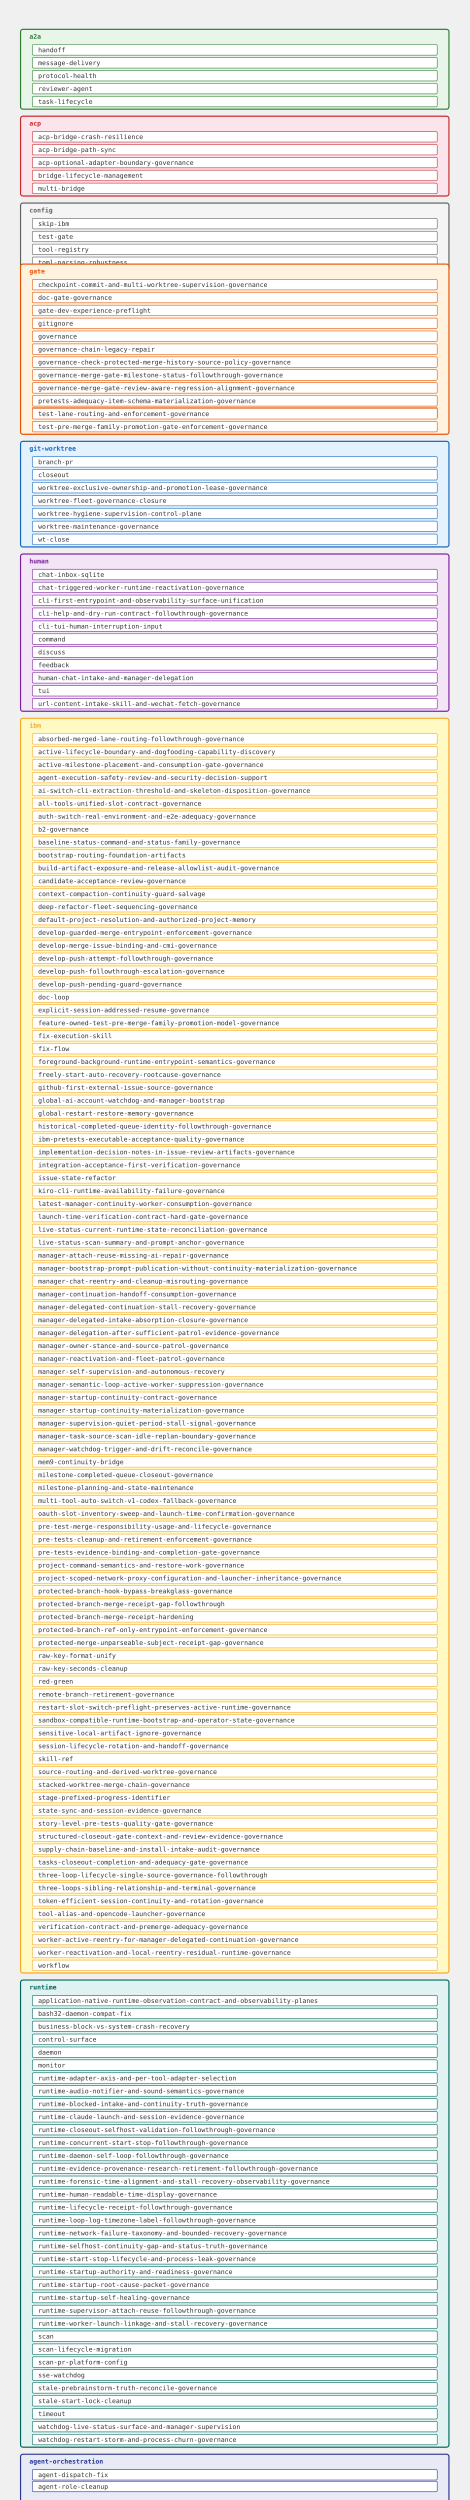
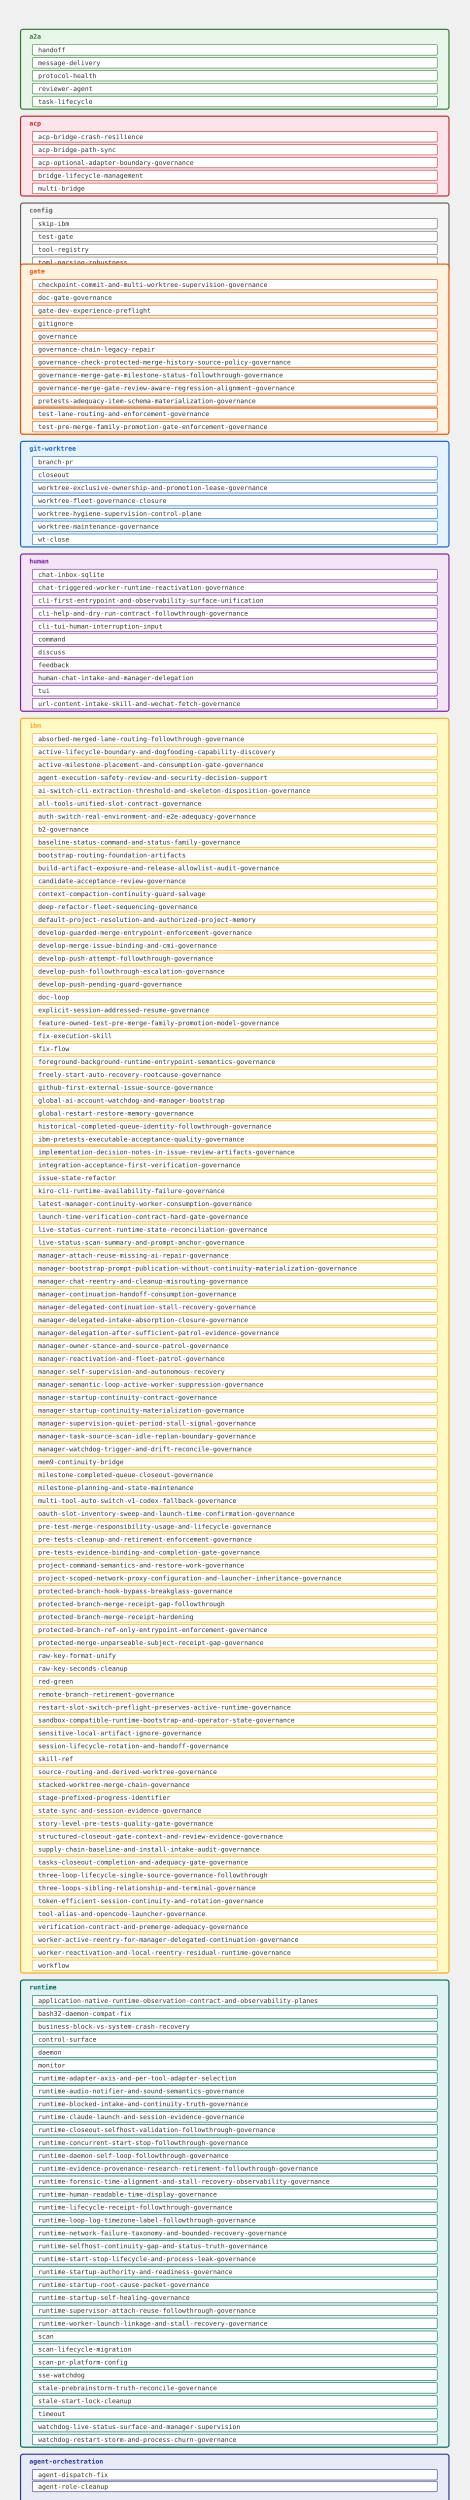
<svg xmlns="http://www.w3.org/2000/svg" viewBox="0 0 800 4260" width="800">
  <style>text { font-family: monospace; font-size: 11px; }</style>
  <rect id="epic-a2a" x="35" y="50" width="730" height="136" fill="#e8f5e9" stroke="#2e7d32" stroke-width="2" rx="4" />
  <text x="50" y="66" font-size="14" font-weight="bold" fill="#2e7d32">a2a</text>
  <rect id="story-handoff" x="55" y="76" width="690" height="18" fill="#fff" stroke="#2e7d32" stroke-width="1" rx="2" />
  <text x="65" y="89" fill="#333">handoff</text>
  <rect id="story-message-delivery" x="55" y="98" width="690" height="18" fill="#fff" stroke="#2e7d32" stroke-width="1" rx="2" />
  <text x="65" y="111" fill="#333">message-delivery</text>
  <rect id="story-protocol-health" x="55" y="120" width="690" height="18" fill="#fff" stroke="#2e7d32" stroke-width="1" rx="2" />
  <text x="65" y="133" fill="#333">protocol-health</text>
  <rect id="story-reviewer-agent" x="55" y="142" width="690" height="18" fill="#fff" stroke="#2e7d32" stroke-width="1" rx="2" />
  <text x="65" y="155" fill="#333">reviewer-agent</text>
  <rect id="story-task-lifecycle" x="55" y="164" width="690" height="18" fill="#fff" stroke="#2e7d32" stroke-width="1" rx="2" />
  <text x="65" y="177" fill="#333">task-lifecycle</text>
  <rect id="epic-acp" x="35" y="198" width="730" height="136" fill="#fce4ec" stroke="#c62828" stroke-width="2" rx="4" />
  <text x="50" y="214" font-size="14" font-weight="bold" fill="#c62828">acp</text>
  <rect id="story-acp-bridge-crash-resilience" x="55" y="224" width="690" height="18" fill="#fff" stroke="#c62828" stroke-width="1" rx="2" />
  <text x="65" y="237" fill="#333">acp-bridge-crash-resilience</text>
  <rect id="story-acp-bridge-path-sync" x="55" y="246" width="690" height="18" fill="#fff" stroke="#c62828" stroke-width="1" rx="2" />
  <text x="65" y="259" fill="#333">acp-bridge-path-sync</text>
  <rect id="story-acp-optional-adapter-boundary-governance" x="55" y="268" width="690" height="18" fill="#fff" stroke="#c62828" stroke-width="1" rx="2" />
  <text x="65" y="281" fill="#333">acp-optional-adapter-boundary-governance</text>
  <rect id="story-bridge-lifecycle-management" x="55" y="290" width="690" height="18" fill="#fff" stroke="#c62828" stroke-width="1" rx="2" />
  <text x="65" y="303" fill="#333">bridge-lifecycle-management</text>
  <rect id="story-multi-bridge" x="55" y="312" width="690" height="18" fill="#fff" stroke="#c62828" stroke-width="1" rx="2" />
  <text x="65" y="325" fill="#333">multi-bridge</text>
  <rect id="epic-config" x="35" y="346" width="730" height="114" fill="#f5f5f5" stroke="#616161" stroke-width="2" rx="4" />
  <text x="50" y="362" font-size="14" font-weight="bold" fill="#616161">config</text>
  <rect id="story-skip-ibm" x="55" y="372" width="690" height="18" fill="#fff" stroke="#616161" stroke-width="1" rx="2" />
  <text x="65" y="385" fill="#333">skip-ibm</text>
  <rect id="story-test-gate" x="55" y="394" width="690" height="18" fill="#fff" stroke="#616161" stroke-width="1" rx="2" />
  <text x="65" y="407" fill="#333">test-gate</text>
  <rect id="story-tool-registry" x="55" y="416" width="690" height="18" fill="#fff" stroke="#616161" stroke-width="1" rx="2" />
  <text x="65" y="429" fill="#333">tool-registry</text>
  <rect id="story-toml-parsing-robustness" x="55" y="438" width="690" height="18" fill="#fff" stroke="#616161" stroke-width="1" rx="2" />
  <text x="65" y="451" fill="#333">toml-parsing-robustness</text>
  <rect id="epic-gate" x="35" y="450" width="730" height="290" fill="#fff3e0" stroke="#e65100" stroke-width="2" rx="4" />
  <text x="50" y="466" font-size="14" font-weight="bold" fill="#e65100">gate</text>
  <rect id="story-checkpoint-commit-and-multi-worktree-supervision-governance" x="55" y="476" width="690" height="18" fill="#fff" stroke="#e65100" stroke-width="1" rx="2" />
  <text x="65" y="489" fill="#333">checkpoint-commit-and-multi-worktree-supervision-governance</text>
  <rect id="story-doc-gate-governance" x="55" y="498" width="690" height="18" fill="#fff" stroke="#e65100" stroke-width="1" rx="2" />
  <text x="65" y="511" fill="#333">doc-gate-governance</text>
  <rect id="story-gate-dev-experience-preflight" x="55" y="520" width="690" height="18" fill="#fff" stroke="#e65100" stroke-width="1" rx="2" />
  <text x="65" y="533" fill="#333">gate-dev-experience-preflight</text>
  <rect id="story-gitignore" x="55" y="542" width="690" height="18" fill="#fff" stroke="#e65100" stroke-width="1" rx="2" />
  <text x="65" y="555" fill="#333">gitignore</text>
  <rect id="story-governance" x="55" y="564" width="690" height="18" fill="#fff" stroke="#e65100" stroke-width="1" rx="2" />
  <text x="65" y="577" fill="#333">governance</text>
  <rect id="story-governance-chain-legacy-repair" x="55" y="586" width="690" height="18" fill="#fff" stroke="#e65100" stroke-width="1" rx="2" />
  <text x="65" y="599" fill="#333">governance-chain-legacy-repair</text>
  <rect id="story-governance-check-protected-merge-history-source-policy-governance" x="55" y="608" width="690" height="18" fill="#fff" stroke="#e65100" stroke-width="1" rx="2" />
  <text x="65" y="621" fill="#333">governance-check-protected-merge-history-source-policy-governance</text>
  <rect id="story-governance-merge-gate-milestone-status-followthrough-governance" x="55" y="630" width="690" height="18" fill="#fff" stroke="#e65100" stroke-width="1" rx="2" />
  <text x="65" y="643" fill="#333">governance-merge-gate-milestone-status-followthrough-governance</text>
  <rect id="story-governance-merge-gate-review-aware-regression-alignment-governance" x="55" y="652" width="690" height="18" fill="#fff" stroke="#e65100" stroke-width="1" rx="2" />
  <text x="65" y="665" fill="#333">governance-merge-gate-review-aware-regression-alignment-governance</text>
  <rect id="story-pretests-adequacy-item-schema-materialization-governance" x="55" y="674" width="690" height="18" fill="#fff" stroke="#e65100" stroke-width="1" rx="2" />
  <text x="65" y="687" fill="#333">pretests-adequacy-item-schema-materialization-governance</text>
  <rect id="story-pretests-gate-field-parsing-compat" x="55" y="694" width="690" height="18" fill="#fff" stroke="#e65100" stroke-width="1" rx="2" />
  <text x="65" y="707" fill="#333">pretests-gate-field-parsing-compat</text>
  <rect id="story-test-lane-routing-and-enforcement-governance" x="55" y="696" width="690" height="18" fill="#fff" stroke="#e65100" stroke-width="1" rx="2" />
  <text x="65" y="709" fill="#333">test-lane-routing-and-enforcement-governance</text>
  <rect id="story-test-pre-merge-family-promotion-gate-enforcement-governance" x="55" y="718" width="690" height="18" fill="#fff" stroke="#e65100" stroke-width="1" rx="2" />
  <text x="65" y="731" fill="#333">test-pre-merge-family-promotion-gate-enforcement-governance</text>
  <rect id="epic-git-worktree" x="35" y="752" width="730" height="180" fill="#e3f2fd" stroke="#1565c0" stroke-width="2" rx="4" />
  <text x="50" y="768" font-size="14" font-weight="bold" fill="#1565c0">git-worktree</text>
  <rect id="story-branch-pr" x="55" y="778" width="690" height="18" fill="#fff" stroke="#1565c0" stroke-width="1" rx="2" />
  <text x="65" y="791" fill="#333">branch-pr</text>
  <rect id="story-closeout" x="55" y="800" width="690" height="18" fill="#fff" stroke="#1565c0" stroke-width="1" rx="2" />
  <text x="65" y="813" fill="#333">closeout</text>
  <rect id="story-worktree-exclusive-ownership-and-promotion-lease-governance" x="55" y="822" width="690" height="18" fill="#fff" stroke="#1565c0" stroke-width="1" rx="2" />
  <text x="65" y="835" fill="#333">worktree-exclusive-ownership-and-promotion-lease-governance</text>
  <rect id="story-worktree-fleet-governance-closure" x="55" y="844" width="690" height="18" fill="#fff" stroke="#1565c0" stroke-width="1" rx="2" />
  <text x="65" y="857" fill="#333">worktree-fleet-governance-closure</text>
  <rect id="story-worktree-hygiene-supervision-control-plane" x="55" y="866" width="690" height="18" fill="#fff" stroke="#1565c0" stroke-width="1" rx="2" />
  <text x="65" y="879" fill="#333">worktree-hygiene-supervision-control-plane</text>
  <rect id="story-worktree-maintenance-governance" x="55" y="888" width="690" height="18" fill="#fff" stroke="#1565c0" stroke-width="1" rx="2" />
  <text x="65" y="901" fill="#333">worktree-maintenance-governance</text>
  <rect id="story-wt-close" x="55" y="910" width="690" height="18" fill="#fff" stroke="#1565c0" stroke-width="1" rx="2" />
  <text x="65" y="923" fill="#333">wt-close</text>
  <rect id="epic-human" x="35" y="944" width="730" height="268" fill="#f3e5f5" stroke="#7b1fa2" stroke-width="2" rx="4" />
  <text x="50" y="960" font-size="14" font-weight="bold" fill="#7b1fa2">human</text>
  <rect id="story-chat-inbox-sqlite" x="55" y="970" width="690" height="18" fill="#fff" stroke="#7b1fa2" stroke-width="1" rx="2" />
  <text x="65" y="983" fill="#333">chat-inbox-sqlite</text>
  <rect id="story-chat-triggered-worker-runtime-reactivation-governance" x="55" y="992" width="690" height="18" fill="#fff" stroke="#7b1fa2" stroke-width="1" rx="2" />
  <text x="65" y="1005" fill="#333">chat-triggered-worker-runtime-reactivation-governance</text>
  <rect id="story-cli-first-entrypoint-and-observability-surface-unification" x="55" y="1014" width="690" height="18" fill="#fff" stroke="#7b1fa2" stroke-width="1" rx="2" />
  <text x="65" y="1027" fill="#333">cli-first-entrypoint-and-observability-surface-unification</text>
  <rect id="story-cli-help-and-dry-run-contract-followthrough-governance" x="55" y="1036" width="690" height="18" fill="#fff" stroke="#7b1fa2" stroke-width="1" rx="2" />
  <text x="65" y="1049" fill="#333">cli-help-and-dry-run-contract-followthrough-governance</text>
  <rect id="story-cli-tui-human-interruption-input" x="55" y="1058" width="690" height="18" fill="#fff" stroke="#7b1fa2" stroke-width="1" rx="2" />
  <text x="65" y="1071" fill="#333">cli-tui-human-interruption-input</text>
  <rect id="story-command" x="55" y="1080" width="690" height="18" fill="#fff" stroke="#7b1fa2" stroke-width="1" rx="2" />
  <text x="65" y="1093" fill="#333">command</text>
  <rect id="story-discuss" x="55" y="1102" width="690" height="18" fill="#fff" stroke="#7b1fa2" stroke-width="1" rx="2" />
  <text x="65" y="1115" fill="#333">discuss</text>
  <rect id="story-feedback" x="55" y="1124" width="690" height="18" fill="#fff" stroke="#7b1fa2" stroke-width="1" rx="2" />
  <text x="65" y="1137" fill="#333">feedback</text>
  <rect id="story-human-chat-intake-and-manager-delegation" x="55" y="1146" width="690" height="18" fill="#fff" stroke="#7b1fa2" stroke-width="1" rx="2" />
  <text x="65" y="1159" fill="#333">human-chat-intake-and-manager-delegation</text>
  <rect id="story-tui" x="55" y="1168" width="690" height="18" fill="#fff" stroke="#7b1fa2" stroke-width="1" rx="2" />
  <text x="65" y="1181" fill="#333">tui</text>
  <rect id="story-url-content-intake-skill-and-wechat-fetch-governance" x="55" y="1190" width="690" height="18" fill="#fff" stroke="#7b1fa2" stroke-width="1" rx="2" />
  <text x="65" y="1203" fill="#333">url-content-intake-skill-and-wechat-fetch-governance</text>
  <rect id="epic-ibm" x="35" y="1224" width="730" height="2138" fill="#fff9c4" stroke="#f9a825" stroke-width="2" rx="4" />
  <text x="50" y="1240" font-size="14" font-weight="bold" fill="#f9a825">ibm</text>
  <rect id="story-absorbed-merged-lane-routing-followthrough-governance" x="55" y="1250" width="690" height="18" fill="#fff" stroke="#f9a825" stroke-width="1" rx="2" />
  <text x="65" y="1263" fill="#333">absorbed-merged-lane-routing-followthrough-governance</text>
  <rect id="story-active-lifecycle-boundary-and-dogfooding-capability-discovery" x="55" y="1272" width="690" height="18" fill="#fff" stroke="#f9a825" stroke-width="1" rx="2" />
  <text x="65" y="1285" fill="#333">active-lifecycle-boundary-and-dogfooding-capability-discovery</text>
  <rect id="story-active-milestone-placement-and-consumption-gate-governance" x="55" y="1294" width="690" height="18" fill="#fff" stroke="#f9a825" stroke-width="1" rx="2" />
  <text x="65" y="1307" fill="#333">active-milestone-placement-and-consumption-gate-governance</text>
  <rect id="story-agent-execution-safety-review-and-security-decision-support" x="55" y="1316" width="690" height="18" fill="#fff" stroke="#f9a825" stroke-width="1" rx="2" />
  <text x="65" y="1329" fill="#333">agent-execution-safety-review-and-security-decision-support</text>
  <rect id="story-ai-switch-cli-extraction-threshold-and-skeleton-disposition-governance" x="55" y="1338" width="690" height="18" fill="#fff" stroke="#f9a825" stroke-width="1" rx="2" />
  <text x="65" y="1351" fill="#333">ai-switch-cli-extraction-threshold-and-skeleton-disposition-governance</text>
  <rect id="story-all-tools-unified-slot-contract-governance" x="55" y="1360" width="690" height="18" fill="#fff" stroke="#f9a825" stroke-width="1" rx="2" />
  <text x="65" y="1373" fill="#333">all-tools-unified-slot-contract-governance</text>
  <rect id="story-auth-switch-real-environment-and-e2e-adequacy-governance" x="55" y="1382" width="690" height="18" fill="#fff" stroke="#f9a825" stroke-width="1" rx="2" />
  <text x="65" y="1395" fill="#333">auth-switch-real-environment-and-e2e-adequacy-governance</text>
  <rect id="story-b2-governance" x="55" y="1404" width="690" height="18" fill="#fff" stroke="#f9a825" stroke-width="1" rx="2" />
  <text x="65" y="1417" fill="#333">b2-governance</text>
  <rect id="story-baseline-status-command-and-status-family-governance" x="55" y="1426" width="690" height="18" fill="#fff" stroke="#f9a825" stroke-width="1" rx="2" />
  <text x="65" y="1439" fill="#333">baseline-status-command-and-status-family-governance</text>
  <rect id="story-bootstrap-routing-foundation-artifacts" x="55" y="1448" width="690" height="18" fill="#fff" stroke="#f9a825" stroke-width="1" rx="2" />
  <text x="65" y="1461" fill="#333">bootstrap-routing-foundation-artifacts</text>
  <rect id="story-build-artifact-exposure-and-release-allowlist-audit-governance" x="55" y="1470" width="690" height="18" fill="#fff" stroke="#f9a825" stroke-width="1" rx="2" />
  <text x="65" y="1483" fill="#333">build-artifact-exposure-and-release-allowlist-audit-governance</text>
  <rect id="story-candidate-acceptance-review-governance" x="55" y="1492" width="690" height="18" fill="#fff" stroke="#f9a825" stroke-width="1" rx="2" />
  <text x="65" y="1505" fill="#333">candidate-acceptance-review-governance</text>
  <rect id="story-context-compaction-continuity-guard-salvage" x="55" y="1514" width="690" height="18" fill="#fff" stroke="#f9a825" stroke-width="1" rx="2" />
  <text x="65" y="1527" fill="#333">context-compaction-continuity-guard-salvage</text>
  <rect id="story-deep-refactor-fleet-sequencing-governance" x="55" y="1536" width="690" height="18" fill="#fff" stroke="#f9a825" stroke-width="1" rx="2" />
  <text x="65" y="1549" fill="#333">deep-refactor-fleet-sequencing-governance</text>
  <rect id="story-default-project-resolution-and-authorized-project-memory" x="55" y="1558" width="690" height="18" fill="#fff" stroke="#f9a825" stroke-width="1" rx="2" />
  <text x="65" y="1571" fill="#333">default-project-resolution-and-authorized-project-memory</text>
  <rect id="story-develop-guarded-merge-entrypoint-enforcement-governance" x="55" y="1580" width="690" height="18" fill="#fff" stroke="#f9a825" stroke-width="1" rx="2" />
  <text x="65" y="1593" fill="#333">develop-guarded-merge-entrypoint-enforcement-governance</text>
  <rect id="story-develop-merge-issue-binding-and-cmi-governance" x="55" y="1602" width="690" height="18" fill="#fff" stroke="#f9a825" stroke-width="1" rx="2" />
  <text x="65" y="1615" fill="#333">develop-merge-issue-binding-and-cmi-governance</text>
  <rect id="story-develop-push-attempt-followthrough-governance" x="55" y="1624" width="690" height="18" fill="#fff" stroke="#f9a825" stroke-width="1" rx="2" />
  <text x="65" y="1637" fill="#333">develop-push-attempt-followthrough-governance</text>
  <rect id="story-develop-push-followthrough-escalation-governance" x="55" y="1646" width="690" height="18" fill="#fff" stroke="#f9a825" stroke-width="1" rx="2" />
  <text x="65" y="1659" fill="#333">develop-push-followthrough-escalation-governance</text>
  <rect id="story-develop-push-pending-guard-governance" x="55" y="1668" width="690" height="18" fill="#fff" stroke="#f9a825" stroke-width="1" rx="2" />
  <text x="65" y="1681" fill="#333">develop-push-pending-guard-governance</text>
  <rect id="story-doc-loop" x="55" y="1690" width="690" height="18" fill="#fff" stroke="#f9a825" stroke-width="1" rx="2" />
  <text x="65" y="1703" fill="#333">doc-loop</text>
  <rect id="story-explicit-session-addressed-resume-governance" x="55" y="1712" width="690" height="18" fill="#fff" stroke="#f9a825" stroke-width="1" rx="2" />
  <text x="65" y="1725" fill="#333">explicit-session-addressed-resume-governance</text>
  <rect id="story-feature-owned-test-pre-merge-family-promotion-model-governance" x="55" y="1734" width="690" height="18" fill="#fff" stroke="#f9a825" stroke-width="1" rx="2" />
  <text x="65" y="1747" fill="#333">feature-owned-test-pre-merge-family-promotion-model-governance</text>
  <rect id="story-fix-execution-skill" x="55" y="1756" width="690" height="18" fill="#fff" stroke="#f9a825" stroke-width="1" rx="2" />
  <text x="65" y="1769" fill="#333">fix-execution-skill</text>
  <rect id="story-fix-flow" x="55" y="1778" width="690" height="18" fill="#fff" stroke="#f9a825" stroke-width="1" rx="2" />
  <text x="65" y="1791" fill="#333">fix-flow</text>
  <rect id="story-foreground-background-runtime-entrypoint-semantics-governance" x="55" y="1800" width="690" height="18" fill="#fff" stroke="#f9a825" stroke-width="1" rx="2" />
  <text x="65" y="1813" fill="#333">foreground-background-runtime-entrypoint-semantics-governance</text>
  <rect id="story-freely-start-auto-recovery-rootcause-governance" x="55" y="1822" width="690" height="18" fill="#fff" stroke="#f9a825" stroke-width="1" rx="2" />
  <text x="65" y="1835" fill="#333">freely-start-auto-recovery-rootcause-governance</text>
  <rect id="story-github-first-external-issue-source-governance" x="55" y="1844" width="690" height="18" fill="#fff" stroke="#f9a825" stroke-width="1" rx="2" />
  <text x="65" y="1857" fill="#333">github-first-external-issue-source-governance</text>
  <rect id="story-global-ai-account-watchdog-and-manager-bootstrap" x="55" y="1866" width="690" height="18" fill="#fff" stroke="#f9a825" stroke-width="1" rx="2" />
  <text x="65" y="1879" fill="#333">global-ai-account-watchdog-and-manager-bootstrap</text>
  <rect id="story-global-restart-restore-memory-governance" x="55" y="1888" width="690" height="18" fill="#fff" stroke="#f9a825" stroke-width="1" rx="2" />
  <text x="65" y="1901" fill="#333">global-restart-restore-memory-governance</text>
  <rect id="story-historical-completed-queue-identity-followthrough-governance" x="55" y="1910" width="690" height="18" fill="#fff" stroke="#f9a825" stroke-width="1" rx="2" />
  <text x="65" y="1923" fill="#333">historical-completed-queue-identity-followthrough-governance</text>
  <rect id="story-ibm-pretests-executable-acceptance-quality-governance" x="55" y="1932" width="690" height="18" fill="#fff" stroke="#f9a825" stroke-width="1" rx="2" />
  <text x="65" y="1945" fill="#333">ibm-pretests-executable-acceptance-quality-governance</text>
+   <rect id="story-skill-lifecycle-reference" x="55" y="1952" width="690" height="18" fill="#fff" stroke="#f9a825" stroke-width="1" rx="2" />
+   <text x="65" y="1965" fill="#333">skill-lifecycle-reference</text>
  <rect id="story-implementation-decision-notes-in-issue-review-artifacts-governance" x="55" y="1954" width="690" height="18" fill="#fff" stroke="#f9a825" stroke-width="1" rx="2" />
  <text x="65" y="1967" fill="#333">implementation-decision-notes-in-issue-review-artifacts-governance</text>
  <rect id="story-integration-acceptance-first-verification-governance" x="55" y="1976" width="690" height="18" fill="#fff" stroke="#f9a825" stroke-width="1" rx="2" />
  <text x="65" y="1989" fill="#333">integration-acceptance-first-verification-governance</text>
  <rect id="story-issue-state-refactor" x="55" y="1998" width="690" height="18" fill="#fff" stroke="#f9a825" stroke-width="1" rx="2" />
  <text x="65" y="2011" fill="#333">issue-state-refactor</text>
  <rect id="story-kiro-cli-runtime-availability-failure-governance" x="55" y="2020" width="690" height="18" fill="#fff" stroke="#f9a825" stroke-width="1" rx="2" />
  <text x="65" y="2033" fill="#333">kiro-cli-runtime-availability-failure-governance</text>
  <rect id="story-latest-manager-continuity-worker-consumption-governance" x="55" y="2042" width="690" height="18" fill="#fff" stroke="#f9a825" stroke-width="1" rx="2" />
  <text x="65" y="2055" fill="#333">latest-manager-continuity-worker-consumption-governance</text>
  <rect id="story-launch-time-verification-contract-hard-gate-governance" x="55" y="2064" width="690" height="18" fill="#fff" stroke="#f9a825" stroke-width="1" rx="2" />
  <text x="65" y="2077" fill="#333">launch-time-verification-contract-hard-gate-governance</text>
  <rect id="story-live-status-current-runtime-state-reconciliation-governance" x="55" y="2086" width="690" height="18" fill="#fff" stroke="#f9a825" stroke-width="1" rx="2" />
  <text x="65" y="2099" fill="#333">live-status-current-runtime-state-reconciliation-governance</text>
  <rect id="story-live-status-scan-summary-and-prompt-anchor-governance" x="55" y="2108" width="690" height="18" fill="#fff" stroke="#f9a825" stroke-width="1" rx="2" />
  <text x="65" y="2121" fill="#333">live-status-scan-summary-and-prompt-anchor-governance</text>
  <rect id="story-manager-attach-reuse-missing-ai-repair-governance" x="55" y="2130" width="690" height="18" fill="#fff" stroke="#f9a825" stroke-width="1" rx="2" />
  <text x="65" y="2143" fill="#333">manager-attach-reuse-missing-ai-repair-governance</text>
  <rect id="story-manager-bootstrap-prompt-publication-without-continuity-materialization-governance" x="55" y="2152" width="690" height="18" fill="#fff" stroke="#f9a825" stroke-width="1" rx="2" />
  <text x="65" y="2165" fill="#333">manager-bootstrap-prompt-publication-without-continuity-materialization-governance</text>
  <rect id="story-manager-chat-reentry-and-cleanup-misrouting-governance" x="55" y="2174" width="690" height="18" fill="#fff" stroke="#f9a825" stroke-width="1" rx="2" />
  <text x="65" y="2187" fill="#333">manager-chat-reentry-and-cleanup-misrouting-governance</text>
  <rect id="story-manager-continuation-handoff-consumption-governance" x="55" y="2196" width="690" height="18" fill="#fff" stroke="#f9a825" stroke-width="1" rx="2" />
  <text x="65" y="2209" fill="#333">manager-continuation-handoff-consumption-governance</text>
  <rect id="story-manager-delegated-continuation-stall-recovery-governance" x="55" y="2218" width="690" height="18" fill="#fff" stroke="#f9a825" stroke-width="1" rx="2" />
  <text x="65" y="2231" fill="#333">manager-delegated-continuation-stall-recovery-governance</text>
  <rect id="story-manager-delegated-intake-absorption-closure-governance" x="55" y="2240" width="690" height="18" fill="#fff" stroke="#f9a825" stroke-width="1" rx="2" />
  <text x="65" y="2253" fill="#333">manager-delegated-intake-absorption-closure-governance</text>
  <rect id="story-manager-delegation-after-sufficient-patrol-evidence-governance" x="55" y="2262" width="690" height="18" fill="#fff" stroke="#f9a825" stroke-width="1" rx="2" />
  <text x="65" y="2275" fill="#333">manager-delegation-after-sufficient-patrol-evidence-governance</text>
  <rect id="story-manager-owner-stance-and-source-patrol-governance" x="55" y="2284" width="690" height="18" fill="#fff" stroke="#f9a825" stroke-width="1" rx="2" />
  <text x="65" y="2297" fill="#333">manager-owner-stance-and-source-patrol-governance</text>
  <rect id="story-manager-reactivation-and-fleet-patrol-governance" x="55" y="2306" width="690" height="18" fill="#fff" stroke="#f9a825" stroke-width="1" rx="2" />
  <text x="65" y="2319" fill="#333">manager-reactivation-and-fleet-patrol-governance</text>
  <rect id="story-manager-self-supervision-and-autonomous-recovery" x="55" y="2328" width="690" height="18" fill="#fff" stroke="#f9a825" stroke-width="1" rx="2" />
  <text x="65" y="2341" fill="#333">manager-self-supervision-and-autonomous-recovery</text>
  <rect id="story-manager-semantic-loop-active-worker-suppression-governance" x="55" y="2350" width="690" height="18" fill="#fff" stroke="#f9a825" stroke-width="1" rx="2" />
  <text x="65" y="2363" fill="#333">manager-semantic-loop-active-worker-suppression-governance</text>
  <rect id="story-manager-startup-continuity-contract-governance" x="55" y="2372" width="690" height="18" fill="#fff" stroke="#f9a825" stroke-width="1" rx="2" />
  <text x="65" y="2385" fill="#333">manager-startup-continuity-contract-governance</text>
  <rect id="story-manager-startup-continuity-materialization-governance" x="55" y="2394" width="690" height="18" fill="#fff" stroke="#f9a825" stroke-width="1" rx="2" />
  <text x="65" y="2407" fill="#333">manager-startup-continuity-materialization-governance</text>
  <rect id="story-manager-supervision-quiet-period-stall-signal-governance" x="55" y="2416" width="690" height="18" fill="#fff" stroke="#f9a825" stroke-width="1" rx="2" />
  <text x="65" y="2429" fill="#333">manager-supervision-quiet-period-stall-signal-governance</text>
  <rect id="story-manager-task-source-scan-idle-replan-boundary-governance" x="55" y="2438" width="690" height="18" fill="#fff" stroke="#f9a825" stroke-width="1" rx="2" />
  <text x="65" y="2451" fill="#333">manager-task-source-scan-idle-replan-boundary-governance</text>
  <rect id="story-manager-watchdog-trigger-and-drift-reconcile-governance" x="55" y="2460" width="690" height="18" fill="#fff" stroke="#f9a825" stroke-width="1" rx="2" />
  <text x="65" y="2473" fill="#333">manager-watchdog-trigger-and-drift-reconcile-governance</text>
  <rect id="story-mem9-continuity-bridge" x="55" y="2482" width="690" height="18" fill="#fff" stroke="#f9a825" stroke-width="1" rx="2" />
  <text x="65" y="2495" fill="#333">mem9-continuity-bridge</text>
  <rect id="story-milestone-completed-queue-closeout-governance" x="55" y="2504" width="690" height="18" fill="#fff" stroke="#f9a825" stroke-width="1" rx="2" />
  <text x="65" y="2517" fill="#333">milestone-completed-queue-closeout-governance</text>
  <rect id="story-milestone-planning-and-state-maintenance" x="55" y="2526" width="690" height="18" fill="#fff" stroke="#f9a825" stroke-width="1" rx="2" />
  <text x="65" y="2539" fill="#333">milestone-planning-and-state-maintenance</text>
  <rect id="story-multi-tool-auto-switch-v1-codex-fallback-governance" x="55" y="2548" width="690" height="18" fill="#fff" stroke="#f9a825" stroke-width="1" rx="2" />
  <text x="65" y="2561" fill="#333">multi-tool-auto-switch-v1-codex-fallback-governance</text>
  <rect id="story-oauth-slot-inventory-sweep-and-launch-time-confirmation-governance" x="55" y="2570" width="690" height="18" fill="#fff" stroke="#f9a825" stroke-width="1" rx="2" />
  <text x="65" y="2583" fill="#333">oauth-slot-inventory-sweep-and-launch-time-confirmation-governance</text>
  <rect id="story-pre-test-merge-responsibility-usage-and-lifecycle-governance" x="55" y="2592" width="690" height="18" fill="#fff" stroke="#f9a825" stroke-width="1" rx="2" />
  <text x="65" y="2605" fill="#333">pre-test-merge-responsibility-usage-and-lifecycle-governance</text>
  <rect id="story-pre-tests-cleanup-and-retirement-enforcement-governance" x="55" y="2614" width="690" height="18" fill="#fff" stroke="#f9a825" stroke-width="1" rx="2" />
  <text x="65" y="2627" fill="#333">pre-tests-cleanup-and-retirement-enforcement-governance</text>
  <rect id="story-pre-tests-evidence-binding-and-completion-gate-governance" x="55" y="2636" width="690" height="18" fill="#fff" stroke="#f9a825" stroke-width="1" rx="2" />
  <text x="65" y="2649" fill="#333">pre-tests-evidence-binding-and-completion-gate-governance</text>
  <rect id="story-project-command-semantics-and-restore-work-governance" x="55" y="2658" width="690" height="18" fill="#fff" stroke="#f9a825" stroke-width="1" rx="2" />
  <text x="65" y="2671" fill="#333">project-command-semantics-and-restore-work-governance</text>
  <rect id="story-project-scoped-network-proxy-configuration-and-launcher-inheritance-governance" x="55" y="2680" width="690" height="18" fill="#fff" stroke="#f9a825" stroke-width="1" rx="2" />
  <text x="65" y="2693" fill="#333">project-scoped-network-proxy-configuration-and-launcher-inheritance-governance</text>
  <rect id="story-protected-branch-hook-bypass-breakglass-governance" x="55" y="2702" width="690" height="18" fill="#fff" stroke="#f9a825" stroke-width="1" rx="2" />
  <text x="65" y="2715" fill="#333">protected-branch-hook-bypass-breakglass-governance</text>
  <rect id="story-protected-branch-merge-receipt-gap-followthrough" x="55" y="2724" width="690" height="18" fill="#fff" stroke="#f9a825" stroke-width="1" rx="2" />
  <text x="65" y="2737" fill="#333">protected-branch-merge-receipt-gap-followthrough</text>
  <rect id="story-protected-branch-merge-receipt-hardening" x="55" y="2746" width="690" height="18" fill="#fff" stroke="#f9a825" stroke-width="1" rx="2" />
  <text x="65" y="2759" fill="#333">protected-branch-merge-receipt-hardening</text>
  <rect id="story-protected-branch-ref-only-entrypoint-enforcement-governance" x="55" y="2768" width="690" height="18" fill="#fff" stroke="#f9a825" stroke-width="1" rx="2" />
  <text x="65" y="2781" fill="#333">protected-branch-ref-only-entrypoint-enforcement-governance</text>
  <rect id="story-protected-merge-unparseable-subject-receipt-gap-governance" x="55" y="2790" width="690" height="18" fill="#fff" stroke="#f9a825" stroke-width="1" rx="2" />
  <text x="65" y="2803" fill="#333">protected-merge-unparseable-subject-receipt-gap-governance</text>
  <rect id="story-raw-key-format-unify" x="55" y="2812" width="690" height="18" fill="#fff" stroke="#f9a825" stroke-width="1" rx="2" />
  <text x="65" y="2825" fill="#333">raw-key-format-unify</text>
  <rect id="story-raw-key-seconds-cleanup" x="55" y="2834" width="690" height="18" fill="#fff" stroke="#f9a825" stroke-width="1" rx="2" />
  <text x="65" y="2847" fill="#333">raw-key-seconds-cleanup</text>
  <rect id="story-red-green" x="55" y="2856" width="690" height="18" fill="#fff" stroke="#f9a825" stroke-width="1" rx="2" />
  <text x="65" y="2869" fill="#333">red-green</text>
  <rect id="story-remote-branch-retirement-governance" x="55" y="2878" width="690" height="18" fill="#fff" stroke="#f9a825" stroke-width="1" rx="2" />
  <text x="65" y="2891" fill="#333">remote-branch-retirement-governance</text>
  <rect id="story-restart-slot-switch-preflight-preserves-active-runtime-governance" x="55" y="2900" width="690" height="18" fill="#fff" stroke="#f9a825" stroke-width="1" rx="2" />
  <text x="65" y="2913" fill="#333">restart-slot-switch-preflight-preserves-active-runtime-governance</text>
  <rect id="story-sandbox-compatible-runtime-bootstrap-and-operator-state-governance" x="55" y="2922" width="690" height="18" fill="#fff" stroke="#f9a825" stroke-width="1" rx="2" />
  <text x="65" y="2935" fill="#333">sandbox-compatible-runtime-bootstrap-and-operator-state-governance</text>
  <rect id="story-sensitive-local-artifact-ignore-governance" x="55" y="2944" width="690" height="18" fill="#fff" stroke="#f9a825" stroke-width="1" rx="2" />
  <text x="65" y="2957" fill="#333">sensitive-local-artifact-ignore-governance</text>
  <rect id="story-session-lifecycle-rotation-and-handoff-governance" x="55" y="2966" width="690" height="18" fill="#fff" stroke="#f9a825" stroke-width="1" rx="2" />
  <text x="65" y="2979" fill="#333">session-lifecycle-rotation-and-handoff-governance</text>
  <rect id="story-skill-ref" x="55" y="2988" width="690" height="18" fill="#fff" stroke="#f9a825" stroke-width="1" rx="2" />
  <text x="65" y="3001" fill="#333">skill-ref</text>
  <rect id="story-source-routing-and-derived-worktree-governance" x="55" y="3010" width="690" height="18" fill="#fff" stroke="#f9a825" stroke-width="1" rx="2" />
  <text x="65" y="3023" fill="#333">source-routing-and-derived-worktree-governance</text>
  <rect id="story-stacked-worktree-merge-chain-governance" x="55" y="3032" width="690" height="18" fill="#fff" stroke="#f9a825" stroke-width="1" rx="2" />
  <text x="65" y="3045" fill="#333">stacked-worktree-merge-chain-governance</text>
  <rect id="story-stage-prefixed-progress-identifier" x="55" y="3054" width="690" height="18" fill="#fff" stroke="#f9a825" stroke-width="1" rx="2" />
  <text x="65" y="3067" fill="#333">stage-prefixed-progress-identifier</text>
  <rect id="story-state-sync-and-session-evidence-governance" x="55" y="3076" width="690" height="18" fill="#fff" stroke="#f9a825" stroke-width="1" rx="2" />
  <text x="65" y="3089" fill="#333">state-sync-and-session-evidence-governance</text>
  <rect id="story-story-level-pre-tests-quality-gate-governance" x="55" y="3098" width="690" height="18" fill="#fff" stroke="#f9a825" stroke-width="1" rx="2" />
  <text x="65" y="3111" fill="#333">story-level-pre-tests-quality-gate-governance</text>
  <rect id="story-structured-closeout-gate-context-and-review-evidence-governance" x="55" y="3120" width="690" height="18" fill="#fff" stroke="#f9a825" stroke-width="1" rx="2" />
  <text x="65" y="3133" fill="#333">structured-closeout-gate-context-and-review-evidence-governance</text>
  <rect id="story-supply-chain-baseline-and-install-intake-audit-governance" x="55" y="3142" width="690" height="18" fill="#fff" stroke="#f9a825" stroke-width="1" rx="2" />
  <text x="65" y="3155" fill="#333">supply-chain-baseline-and-install-intake-audit-governance</text>
  <rect id="story-tasks-closeout-completion-and-adequacy-gate-governance" x="55" y="3164" width="690" height="18" fill="#fff" stroke="#f9a825" stroke-width="1" rx="2" />
  <text x="65" y="3177" fill="#333">tasks-closeout-completion-and-adequacy-gate-governance</text>
  <rect id="story-three-loop-lifecycle-single-source-governance-followthrough" x="55" y="3186" width="690" height="18" fill="#fff" stroke="#f9a825" stroke-width="1" rx="2" />
  <text x="65" y="3199" fill="#333">three-loop-lifecycle-single-source-governance-followthrough</text>
  <rect id="story-three-loops-sibling-relationship-and-terminal-governance" x="55" y="3208" width="690" height="18" fill="#fff" stroke="#f9a825" stroke-width="1" rx="2" />
  <text x="65" y="3221" fill="#333">three-loops-sibling-relationship-and-terminal-governance</text>
  <rect id="story-token-efficient-session-continuity-and-rotation-governance" x="55" y="3230" width="690" height="18" fill="#fff" stroke="#f9a825" stroke-width="1" rx="2" />
  <text x="65" y="3243" fill="#333">token-efficient-session-continuity-and-rotation-governance</text>
  <rect id="story-tool-alias-and-opencode-launcher-governance" x="55" y="3252" width="690" height="18" fill="#fff" stroke="#f9a825" stroke-width="1" rx="2" />
  <text x="65" y="3265" fill="#333">tool-alias-and-opencode-launcher-governance</text>
  <rect id="story-verification-contract-and-premerge-adequacy-governance" x="55" y="3274" width="690" height="18" fill="#fff" stroke="#f9a825" stroke-width="1" rx="2" />
  <text x="65" y="3287" fill="#333">verification-contract-and-premerge-adequacy-governance</text>
  <rect id="story-worker-active-reentry-for-manager-delegated-continuation-governance" x="55" y="3296" width="690" height="18" fill="#fff" stroke="#f9a825" stroke-width="1" rx="2" />
  <text x="65" y="3309" fill="#333">worker-active-reentry-for-manager-delegated-continuation-governance</text>
  <rect id="story-worker-reactivation-and-local-reentry-residual-runtime-governance" x="55" y="3318" width="690" height="18" fill="#fff" stroke="#f9a825" stroke-width="1" rx="2" />
  <text x="65" y="3331" fill="#333">worker-reactivation-and-local-reentry-residual-runtime-governance</text>
  <rect id="story-workflow" x="55" y="3340" width="690" height="18" fill="#fff" stroke="#f9a825" stroke-width="1" rx="2" />
  <text x="65" y="3353" fill="#333">workflow</text>
  <rect id="epic-runtime" x="35" y="3374" width="730" height="796" fill="#e0f2f1" stroke="#00695c" stroke-width="2" rx="4" />
  <text x="50" y="3390" font-size="14" font-weight="bold" fill="#00695c">runtime</text>
  <rect id="story-application-native-runtime-observation-contract-and-observability-planes" x="55" y="3400" width="690" height="18" fill="#fff" stroke="#00695c" stroke-width="1" rx="2" />
  <text x="65" y="3413" fill="#333">application-native-runtime-observation-contract-and-observability-planes</text>
  <rect id="story-bash32-daemon-compat-fix" x="55" y="3422" width="690" height="18" fill="#fff" stroke="#00695c" stroke-width="1" rx="2" />
  <text x="65" y="3435" fill="#333">bash32-daemon-compat-fix</text>
  <rect id="story-business-block-vs-system-crash-recovery" x="55" y="3444" width="690" height="18" fill="#fff" stroke="#00695c" stroke-width="1" rx="2" />
  <text x="65" y="3457" fill="#333">business-block-vs-system-crash-recovery</text>
  <rect id="story-control-surface" x="55" y="3466" width="690" height="18" fill="#fff" stroke="#00695c" stroke-width="1" rx="2" />
  <text x="65" y="3479" fill="#333">control-surface</text>
  <rect id="story-daemon" x="55" y="3488" width="690" height="18" fill="#fff" stroke="#00695c" stroke-width="1" rx="2" />
  <text x="65" y="3501" fill="#333">daemon</text>
  <rect id="story-monitor" x="55" y="3510" width="690" height="18" fill="#fff" stroke="#00695c" stroke-width="1" rx="2" />
  <text x="65" y="3523" fill="#333">monitor</text>
  <rect id="story-runtime-adapter-axis-and-per-tool-adapter-selection" x="55" y="3532" width="690" height="18" fill="#fff" stroke="#00695c" stroke-width="1" rx="2" />
  <text x="65" y="3545" fill="#333">runtime-adapter-axis-and-per-tool-adapter-selection</text>
  <rect id="story-runtime-audio-notifier-and-sound-semantics-governance" x="55" y="3554" width="690" height="18" fill="#fff" stroke="#00695c" stroke-width="1" rx="2" />
  <text x="65" y="3567" fill="#333">runtime-audio-notifier-and-sound-semantics-governance</text>
  <rect id="story-runtime-blocked-intake-and-continuity-truth-governance" x="55" y="3576" width="690" height="18" fill="#fff" stroke="#00695c" stroke-width="1" rx="2" />
  <text x="65" y="3589" fill="#333">runtime-blocked-intake-and-continuity-truth-governance</text>
  <rect id="story-runtime-claude-launch-and-session-evidence-governance" x="55" y="3598" width="690" height="18" fill="#fff" stroke="#00695c" stroke-width="1" rx="2" />
  <text x="65" y="3611" fill="#333">runtime-claude-launch-and-session-evidence-governance</text>
  <rect id="story-runtime-closeout-selfhost-validation-followthrough-governance" x="55" y="3620" width="690" height="18" fill="#fff" stroke="#00695c" stroke-width="1" rx="2" />
  <text x="65" y="3633" fill="#333">runtime-closeout-selfhost-validation-followthrough-governance</text>
  <rect id="story-runtime-concurrent-start-stop-followthrough-governance" x="55" y="3642" width="690" height="18" fill="#fff" stroke="#00695c" stroke-width="1" rx="2" />
  <text x="65" y="3655" fill="#333">runtime-concurrent-start-stop-followthrough-governance</text>
  <rect id="story-runtime-daemon-self-loop-followthrough-governance" x="55" y="3664" width="690" height="18" fill="#fff" stroke="#00695c" stroke-width="1" rx="2" />
  <text x="65" y="3677" fill="#333">runtime-daemon-self-loop-followthrough-governance</text>
  <rect id="story-runtime-evidence-provenance-research-retirement-followthrough-governance" x="55" y="3686" width="690" height="18" fill="#fff" stroke="#00695c" stroke-width="1" rx="2" />
  <text x="65" y="3699" fill="#333">runtime-evidence-provenance-research-retirement-followthrough-governance</text>
  <rect id="story-runtime-forensic-time-alignment-and-stall-recovery-observability-governance" x="55" y="3708" width="690" height="18" fill="#fff" stroke="#00695c" stroke-width="1" rx="2" />
  <text x="65" y="3721" fill="#333">runtime-forensic-time-alignment-and-stall-recovery-observability-governance</text>
  <rect id="story-runtime-human-readable-time-display-governance" x="55" y="3730" width="690" height="18" fill="#fff" stroke="#00695c" stroke-width="1" rx="2" />
  <text x="65" y="3743" fill="#333">runtime-human-readable-time-display-governance</text>
  <rect id="story-runtime-lifecycle-receipt-followthrough-governance" x="55" y="3752" width="690" height="18" fill="#fff" stroke="#00695c" stroke-width="1" rx="2" />
  <text x="65" y="3765" fill="#333">runtime-lifecycle-receipt-followthrough-governance</text>
  <rect id="story-runtime-loop-log-timezone-label-followthrough-governance" x="55" y="3774" width="690" height="18" fill="#fff" stroke="#00695c" stroke-width="1" rx="2" />
  <text x="65" y="3787" fill="#333">runtime-loop-log-timezone-label-followthrough-governance</text>
  <rect id="story-runtime-network-failure-taxonomy-and-bounded-recovery-governance" x="55" y="3796" width="690" height="18" fill="#fff" stroke="#00695c" stroke-width="1" rx="2" />
  <text x="65" y="3809" fill="#333">runtime-network-failure-taxonomy-and-bounded-recovery-governance</text>
  <rect id="story-runtime-selfhost-continuity-gap-and-status-truth-governance" x="55" y="3818" width="690" height="18" fill="#fff" stroke="#00695c" stroke-width="1" rx="2" />
  <text x="65" y="3831" fill="#333">runtime-selfhost-continuity-gap-and-status-truth-governance</text>
  <rect id="story-runtime-start-stop-lifecycle-and-process-leak-governance" x="55" y="3840" width="690" height="18" fill="#fff" stroke="#00695c" stroke-width="1" rx="2" />
  <text x="65" y="3853" fill="#333">runtime-start-stop-lifecycle-and-process-leak-governance</text>
  <rect id="story-runtime-startup-authority-and-readiness-governance" x="55" y="3862" width="690" height="18" fill="#fff" stroke="#00695c" stroke-width="1" rx="2" />
  <text x="65" y="3875" fill="#333">runtime-startup-authority-and-readiness-governance</text>
  <rect id="story-runtime-startup-root-cause-packet-governance" x="55" y="3884" width="690" height="18" fill="#fff" stroke="#00695c" stroke-width="1" rx="2" />
  <text x="65" y="3897" fill="#333">runtime-startup-root-cause-packet-governance</text>
  <rect id="story-runtime-startup-self-healing-governance" x="55" y="3906" width="690" height="18" fill="#fff" stroke="#00695c" stroke-width="1" rx="2" />
  <text x="65" y="3919" fill="#333">runtime-startup-self-healing-governance</text>
  <rect id="story-runtime-supervisor-attach-reuse-followthrough-governance" x="55" y="3928" width="690" height="18" fill="#fff" stroke="#00695c" stroke-width="1" rx="2" />
  <text x="65" y="3941" fill="#333">runtime-supervisor-attach-reuse-followthrough-governance</text>
  <rect id="story-runtime-worker-launch-linkage-and-stall-recovery-governance" x="55" y="3950" width="690" height="18" fill="#fff" stroke="#00695c" stroke-width="1" rx="2" />
  <text x="65" y="3963" fill="#333">runtime-worker-launch-linkage-and-stall-recovery-governance</text>
  <rect id="story-scan" x="55" y="3972" width="690" height="18" fill="#fff" stroke="#00695c" stroke-width="1" rx="2" />
  <text x="65" y="3985" fill="#333">scan</text>
  <rect id="story-scan-lifecycle-migration" x="55" y="3994" width="690" height="18" fill="#fff" stroke="#00695c" stroke-width="1" rx="2" />
  <text x="65" y="4007" fill="#333">scan-lifecycle-migration</text>
  <rect id="story-scan-pr-platform-config" x="55" y="4016" width="690" height="18" fill="#fff" stroke="#00695c" stroke-width="1" rx="2" />
  <text x="65" y="4029" fill="#333">scan-pr-platform-config</text>
  <rect id="story-sse-watchdog" x="55" y="4038" width="690" height="18" fill="#fff" stroke="#00695c" stroke-width="1" rx="2" />
  <text x="65" y="4051" fill="#333">sse-watchdog</text>
  <rect id="story-stale-prebrainstorm-truth-reconcile-governance" x="55" y="4060" width="690" height="18" fill="#fff" stroke="#00695c" stroke-width="1" rx="2" />
  <text x="65" y="4073" fill="#333">stale-prebrainstorm-truth-reconcile-governance</text>
  <rect id="story-stale-start-lock-cleanup" x="55" y="4082" width="690" height="18" fill="#fff" stroke="#00695c" stroke-width="1" rx="2" />
  <text x="65" y="4095" fill="#333">stale-start-lock-cleanup</text>
  <rect id="story-timeout" x="55" y="4104" width="690" height="18" fill="#fff" stroke="#00695c" stroke-width="1" rx="2" />
  <text x="65" y="4117" fill="#333">timeout</text>
  <rect id="story-watchdog-live-status-surface-and-manager-supervision" x="55" y="4126" width="690" height="18" fill="#fff" stroke="#00695c" stroke-width="1" rx="2" />
  <text x="65" y="4139" fill="#333">watchdog-live-status-surface-and-manager-supervision</text>
  <rect id="story-watchdog-restart-storm-and-process-churn-governance" x="55" y="4148" width="690" height="18" fill="#fff" stroke="#00695c" stroke-width="1" rx="2" />
  <text x="65" y="4161" fill="#333">watchdog-restart-storm-and-process-churn-governance</text>
  <rect id="epic-agent-orchestration" x="35" y="4182" width="730" height="92" fill="#e8eaf6" stroke="#283593" stroke-width="2" rx="4" />
  <text x="50" y="4198" font-size="14" font-weight="bold" fill="#283593">agent-orchestration</text>
  <rect id="story-agent-dispatch-fix" x="55" y="4208" width="690" height="18" fill="#fff" stroke="#283593" stroke-width="1" rx="2" />
  <text x="65" y="4221" fill="#333">agent-dispatch-fix</text>
  <rect id="story-agent-role-cleanup" x="55" y="4228" width="690" height="18" fill="#fff" stroke="#283593" stroke-width="1" rx="2" />
  <text x="65" y="4241" fill="#333">agent-role-cleanup</text>
</svg>
